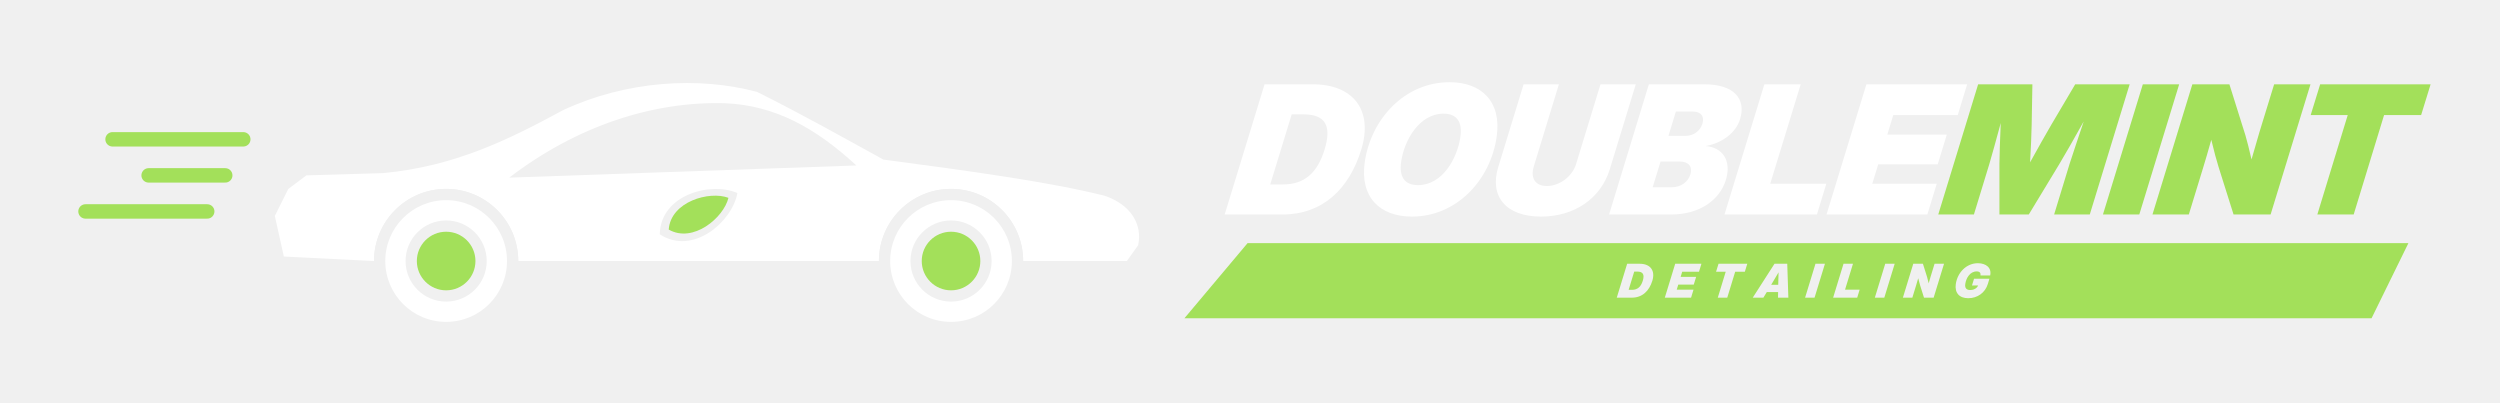
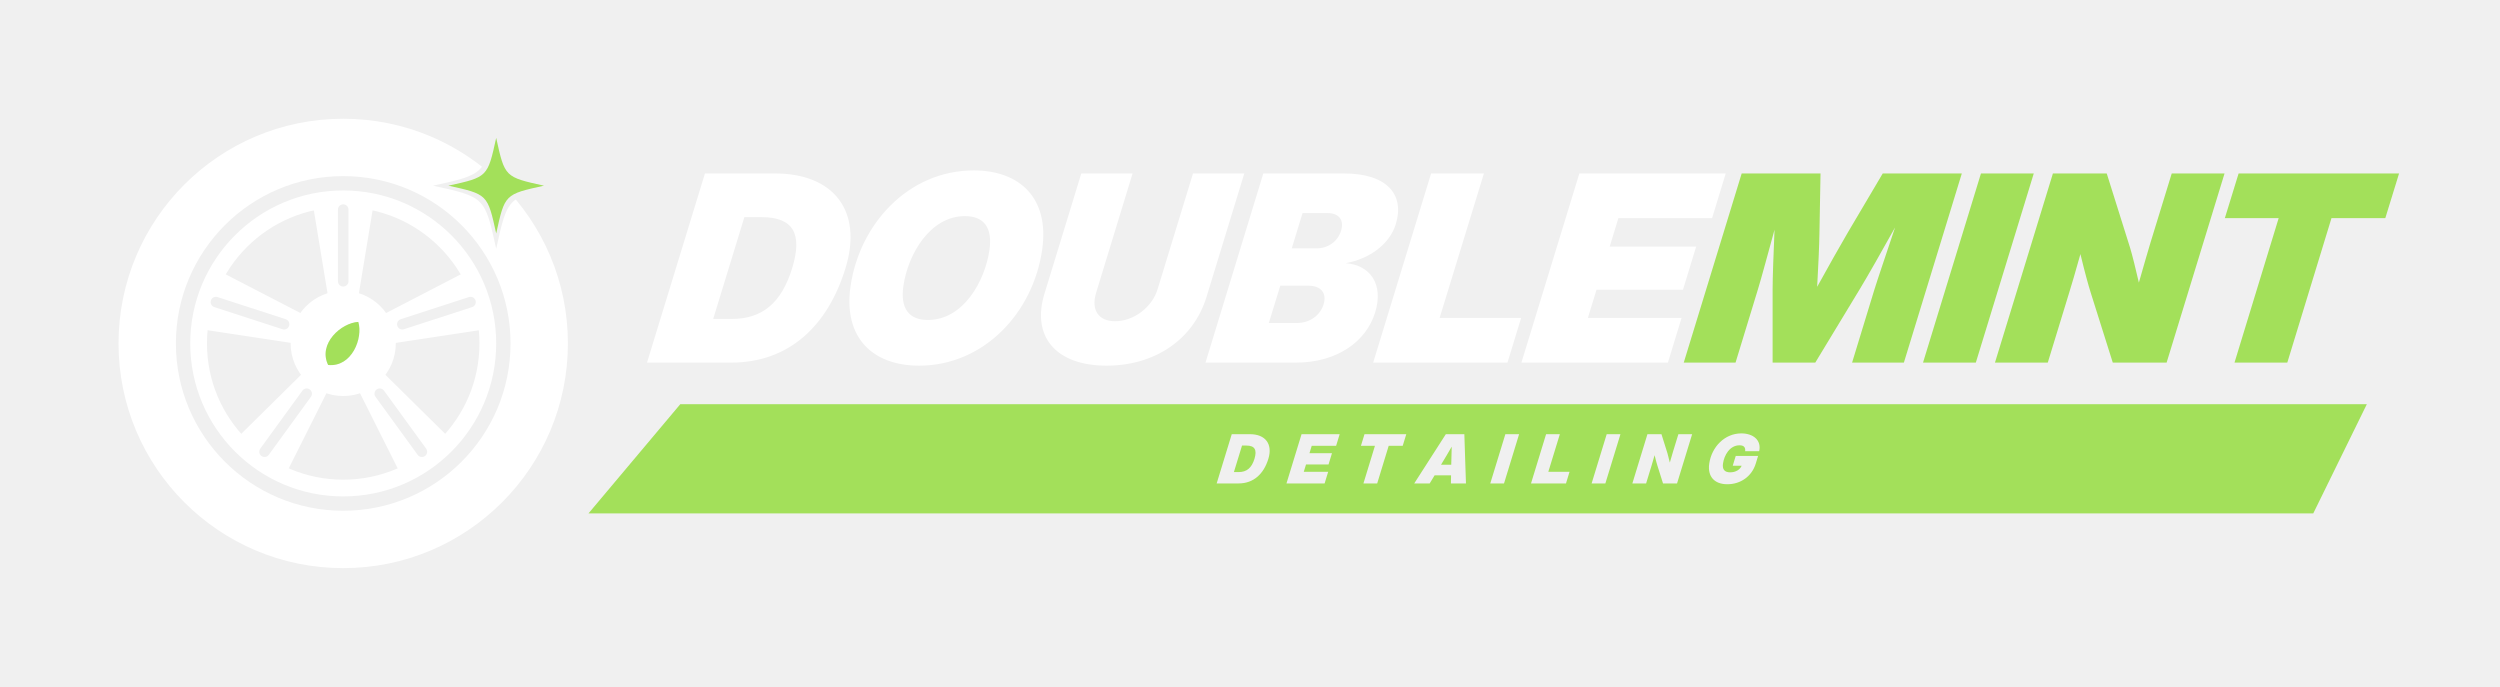
- <svg xmlns="http://www.w3.org/2000/svg" viewBox="0 0 894.1 143.9" width="894" height="144">
-   <g transform="translate(28 28) scale(1.612232) translate(37.6 -6.5)">
-     <mask id="m-h-dark" maskUnits="userSpaceOnUse" x="-30" y="0" width="240" height="70">
-       <rect x="-30" width="240" height="70" fill="#fff" />
-       <path d="M58,28.5 C73,17 90,11.5 106,12 C117,12.5 126,17.5 135,25.8 Z" fill="#000" />
-       <circle cx="44" cy="47" r="16" fill="#000" />
-       <circle cx="156" cy="47" r="16" fill="#000" />
-       <path transform="translate(100 36.5) rotate(62)" d="M0,9.75 C7.75,5.46 5.00,-5.85 0,-9.75 C-5.00,-5.85 -7.75,5.46 0,9.75Z" fill="#000" />
+ <svg xmlns="http://www.w3.org/2000/svg" viewBox="0 0 615.4 169.0" width="615" height="169">
+   <g transform="translate(28 28.0) scale(1.176785) translate(-2 -2)">
+     <mask id="m-h-dark" maskUnits="userSpaceOnUse" x="-10" y="-10" width="120" height="120">
+       <rect x="-10" y="-10" width="120" height="120" fill="#fff" />
+       <path d="M82,3.8 C84.376,14.624 84.376,14.624 95.2,17 C84.376,19.376 84.376,19.376 82,30.2 C79.624,19.376 79.624,19.376 68.8,17 C79.624,14.624 79.624,14.624 82,3.8Z" fill="#000" />
    </mask>
-     <path d="M8,46 L6,37 L9,31 L13,28 L30,27.5 C46,26 58,20 70,13.5 C84,7 100,6 113,9.5 C123,14.5 131,19 141,24.5 C160,27 178,29.5 190,32.5 C196,34.5 198.5,39 197.5,43.5 L195,47 L172,47 A16,16 0 0 0 140,47 L60,47 A16,16 0 0 0 28,47 Z" fill="#FFFFFF" mask="url(#m-h-dark)" />
-     <g fill="#FFFFFF">
-       <path d="M30.5,47 a13.5,13.5 0 1,0 27.0,0 a13.5,13.5 0 1,0 -27.0,0ZM35,47 a9,9 0 1,0 18,0 a9,9 0 1,0 -18,0Z" fill-rule="evenodd" />
-       <path d="M142.5,47 a13.5,13.5 0 1,0 27.0,0 a13.5,13.5 0 1,0 -27.0,0ZM147,47 a9,9 0 1,0 18,0 a9,9 0 1,0 -18,0Z" fill-rule="evenodd" />
+     <mask id="m-h-darkr" maskUnits="userSpaceOnUse" x="-10" y="-10" width="120" height="120">
+       <rect x="-10" y="-10" width="120" height="120" fill="#fff" />
+       <path transform="rotate(0 50 50)" d="M50,37 L50,22" stroke="#000" stroke-width="2.2" stroke-linecap="round" />
+       <path transform="rotate(72 50 50)" d="M50,37 L50,22" stroke="#000" stroke-width="2.2" stroke-linecap="round" />
+       <path transform="rotate(144 50 50)" d="M50,37 L50,22" stroke="#000" stroke-width="2.2" stroke-linecap="round" />
+       <path transform="rotate(216 50 50)" d="M50,37 L50,22" stroke="#000" stroke-width="2.2" stroke-linecap="round" />
+       <path transform="rotate(288 50 50)" d="M50,37 L50,22" stroke="#000" stroke-width="2.2" stroke-linecap="round" />
+       <g fill="#000">
+         <path transform="translate(50 50) rotate(35)" d="M0,5.5 C4.34,3.08 2.80,-3.30 0,-5.5 C-2.80,-3.30 -4.34,3.08 0,5.5Z" />
+       </g>
+     </mask>
+     <g mask="url(#m-h-dark)">
+       <path d="M3.00,50 a47,47 0 1,0 94,0 a47,47 0 1,0 -94,0ZM15.00,50 a35,35 0 1,0 70,0 a35,35 0 1,0 -70,0Z" fill-rule="evenodd" fill="#FFFFFF" />
+     </g>
+     <g mask="url(#m-h-darkr)" fill="#FFFFFF">
+       <path d="M18.00,50 a32,32 0 1,0 64,0 a32,32 0 1,0 -64,0ZM21.50,50 a28.5,28.5 0 1,0 57.0,0 a28.5,28.5 0 1,0 -57.0,0Z" fill-rule="evenodd" />
+       <path transform="rotate(0 50 50)" d="M46.8,40 L43.5,20 L56.5,20 L53.2,40Z" />
+       <path transform="rotate(72 50 50)" d="M46.8,40 L43.5,20 L56.5,20 L53.2,40Z" />
+       <path transform="rotate(144 50 50)" d="M46.8,40 L43.5,20 L56.5,20 L53.2,40Z" />
+       <path transform="rotate(216 50 50)" d="M46.8,40 L43.5,20 L56.5,20 L53.2,40Z" />
+       <path transform="rotate(288 50 50)" d="M46.8,40 L43.5,20 L56.5,20 L53.2,40Z" />
+       <circle cx="50" cy="50" r="11" />
    </g>
    <g fill="#A3E05A">
-       <circle cx="44" cy="47" r="6.5" />
-       <circle cx="156" cy="47" r="6.5" />
-       <path transform="translate(100 36.5) rotate(62)" d="M0,7.5 C5.27,4.20 3.40,-4.50 0,-7.5 C-3.40,-4.50 -5.27,4.20 0,7.5Z" />
+       <path transform="translate(50 50) rotate(35)" d="M0,5.5 C4.34,3.08 2.80,-3.30 0,-5.5 C-2.80,-3.30 -4.34,3.08 0,5.5Z" />
    </g>
-     <g stroke="#A3E05A" stroke-width="3.2" stroke-linecap="round">
-       <path d="M-30,20 L-1,20" />
-       <path d="M-22,28 L-5,28" />
-       <path d="M-36,36 L-9,36" />
-     </g>
+     <path d="M82,7 C83.8,15.2 83.8,15.2 92,17 C83.8,18.8 83.8,18.8 82,27 C80.2,18.8 80.2,18.8 72,17 C80.2,15.2 80.2,15.2 82,7Z" fill="#A3E05A" />
  </g>
-   <g transform="translate(438.8989 30.09206) skewX(-8) translate(5.857775 0)">
+   <g transform="translate(160.1714 42.64444) skewX(-8) translate(5.857775 0)">
    <mask id="w-h-dark" maskUnits="userSpaceOnUse" x="-64" y="-64" width="548.808" height="211.683">
      <rect x="-64" y="-64" width="548.808" height="211.683" fill="#fff" />
      <path d="M149.576 76.305C153.312 76.305 155.452 73.929 156.062 70.251C156.672 66.564 154.435 64.18 150.691 64.18H146.199L144.189 76.305ZM148.038 73.506 149.121 66.979H150.211C152.254 66.979 153.01 68.029 152.644 70.251C152.278 72.456 151.204 73.506 149.227 73.506ZM161.371 76.305H170.761L171.233 73.441H165.228L165.529 71.634H171.07L171.526 68.867H165.985L166.286 67.044H172.291L172.763 64.18H163.381ZM178.397 67.044H181.847L180.318 76.305H183.703L185.233 67.044H188.683L189.163 64.18H178.877ZM192.82 76.305H196.628L197.556 74.311H201.608L201.852 76.305H205.555L203.455 64.18H198.898ZM198.768 71.707 198.817 71.601C199.501 70.137 200.144 68.721 200.778 67.248C200.925 68.721 201.096 70.137 201.275 71.601L201.291 71.707ZM216.934 64.18H213.549L211.539 76.305H214.924ZM221.567 76.305H230.177L230.649 73.441H225.424L226.962 64.18H223.577ZM241.881 64.18H238.496L236.486 76.305H239.871ZM246.515 76.305H249.9L250.632 71.878C250.714 71.39 250.868 70.438 251.015 69.347C251.413 70.397 251.796 71.333 252.048 71.878L254.066 76.305H257.516L259.526 64.18H256.141L255.401 68.623C255.311 69.201 255.157 70.194 255.018 71.178C254.693 70.299 254.343 69.396 254.139 68.941L251.975 64.18H248.525ZM269.929 76.5C273.208 76.5 275.699 74.547 276.211 71.39L276.512 69.535H271.011L270.613 71.951H272.802C272.557 72.879 271.614 73.571 270.206 73.571C268.822 73.571 268.139 72.838 268.139 71.414C268.139 69.38 269.148 66.914 271.589 66.914C272.671 66.914 273.152 67.459 273.168 68.363H276.618C276.846 65.629 274.502 63.985 271.605 63.985C267.48 63.985 264.754 67.354 264.754 71.447C264.754 74.572 266.698 76.5 269.929 76.5Z" fill="#000" />
    </mask>
    <path d="M20.469 46.562C34.812 46.562 43.031 37.438 45.375 23.312C47.719 9.156 39.125 0.0 24.75 0.0H7.5L-0.219 46.562ZM14.562 35.812 18.719 10.75H22.906C30.75 10.75 33.656 14.781 32.25 23.312C30.844 31.781 26.719 35.812 19.125 35.812ZM66.868 47.312C82.68 47.312 93.149 34.406 93.149 18.656C93.149 6.125 84.961 -0.75 73.555 -0.75C57.461 -0.75 47.242 12.5 47.242 27.906C47.242 40.375 55.399 47.312 66.868 47.312ZM67.461 36.062C62.68 36.062 60.242 33.125 60.242 27.781C60.242 19.906 64.399 10.5 72.961 10.5C77.743 10.5 80.18 13.438 80.18 18.75C80.18 26.5 76.18 36.062 67.461 36.062ZM113.016 47.312C124.86 47.312 133.485 40.906 135.235 30.406L140.266 0.0H127.641L122.922 28.531C122.204 32.875 118.235 36.375 113.547 36.375C109.547 36.375 107.204 33.656 107.922 29.344L112.766 0.0H100.141L95.235 29.594C93.485 40.125 100.516 47.312 113.016 47.312ZM137.259 46.562H159.509C169.602 46.562 176.102 41.406 177.29 34.188C178.446 27.219 174.384 22.562 168.415 22.094V22.062C173.977 21.031 178.509 17.438 179.321 12.438C180.509 5.25 175.446 0.0 164.821 0.0H144.946ZM151.477 36.812 153.009 27.625H159.884C163.04 27.625 164.759 29.438 164.321 32.219C163.852 35.0 161.509 36.812 158.352 36.812ZM154.54 18.438 155.977 9.75H162.071C164.946 9.75 166.509 11.469 166.071 14.094C165.634 16.719 163.509 18.438 160.634 18.438ZM178.532 46.562H211.595L213.407 35.562H193.345L199.251 0.0H186.251ZM215.025 46.562H251.088L252.9 35.562H229.838L230.994 28.625H252.275L254.025 18.0H232.744L233.9 11.0H256.962L258.775 0.0H222.744Z" fill="#FFFFFF" />
    <path d="M254.986 46.562H267.736L270.705 28.562C271.205 25.562 271.955 19.625 272.736 13.844C273.299 19.562 273.893 25.406 274.33 28.562L276.861 46.562H287.361L295.736 28.562C297.268 25.281 299.893 19.125 302.33 13.281C301.205 19.188 299.924 25.438 299.393 28.562L296.424 46.562H309.174L316.893 0.0H297.424L290.861 14.562C289.455 17.719 287.174 23.125 285.205 27.906C284.799 23.125 284.299 17.719 283.893 14.562L282.111 0.0H262.705ZM334.604 0.0H321.604L313.885 46.562H326.885ZM331.596 46.562H344.596L347.409 29.562C347.721 27.688 348.315 24.031 348.877 19.844C350.409 23.875 351.877 27.469 352.846 29.562L360.596 46.562H373.846L381.565 0.0H368.565L365.721 17.062C365.377 19.281 364.784 23.094 364.252 26.875C363.002 23.5 361.659 20.031 360.877 18.281L352.565 0.0H339.315ZM383.183 11.0H396.433L390.558 46.562H403.558L409.433 11.0H422.683L424.526 0.0H385.026Z" fill="#A3E05A" />
    <path d="M9.408,56.803 L424.571,56.803 L415.163,83.683 L-9.408,83.683Z" fill="#A3E05A" mask="url(#w-h-dark)" />
  </g>
</svg>
